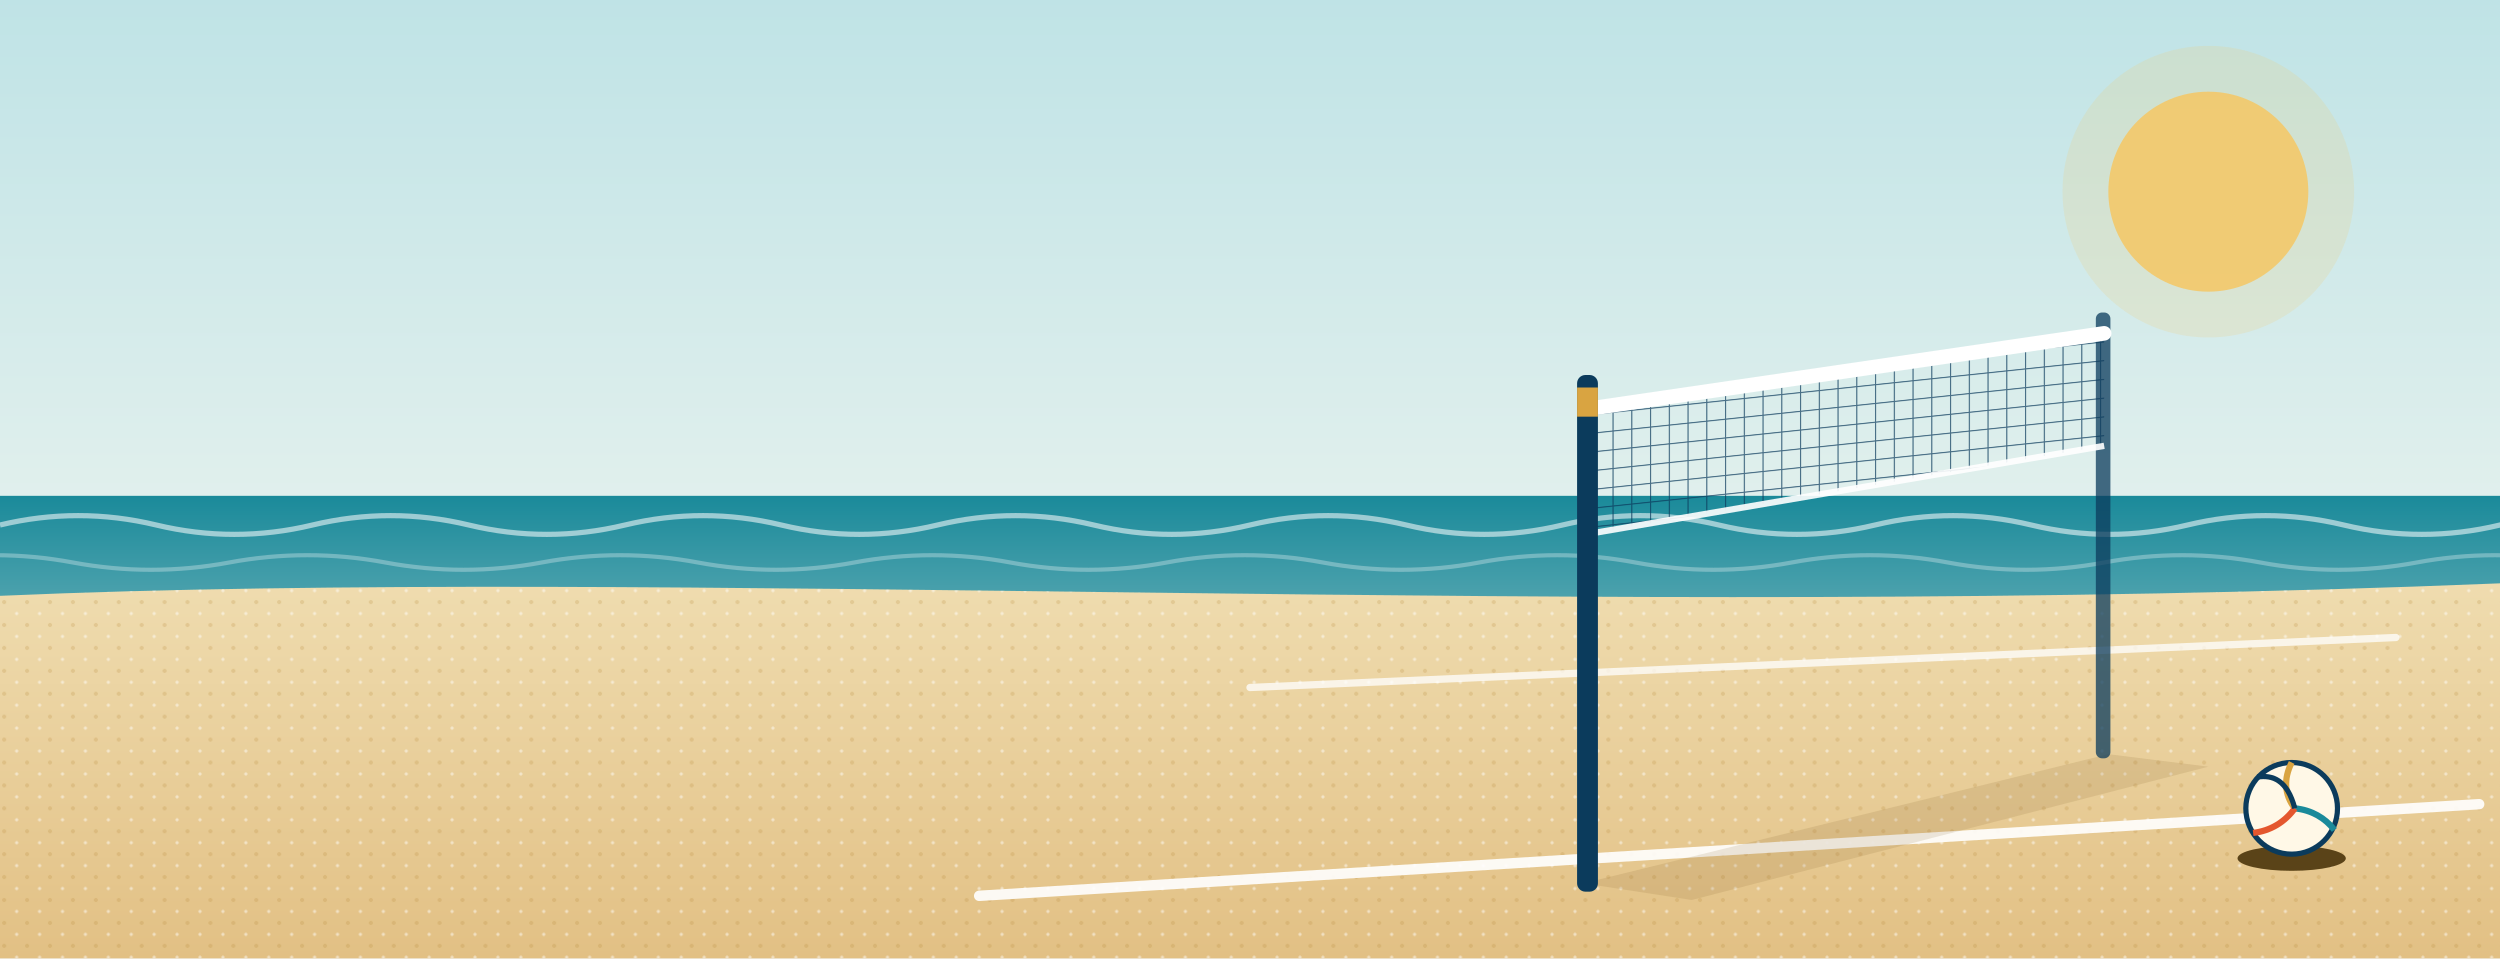
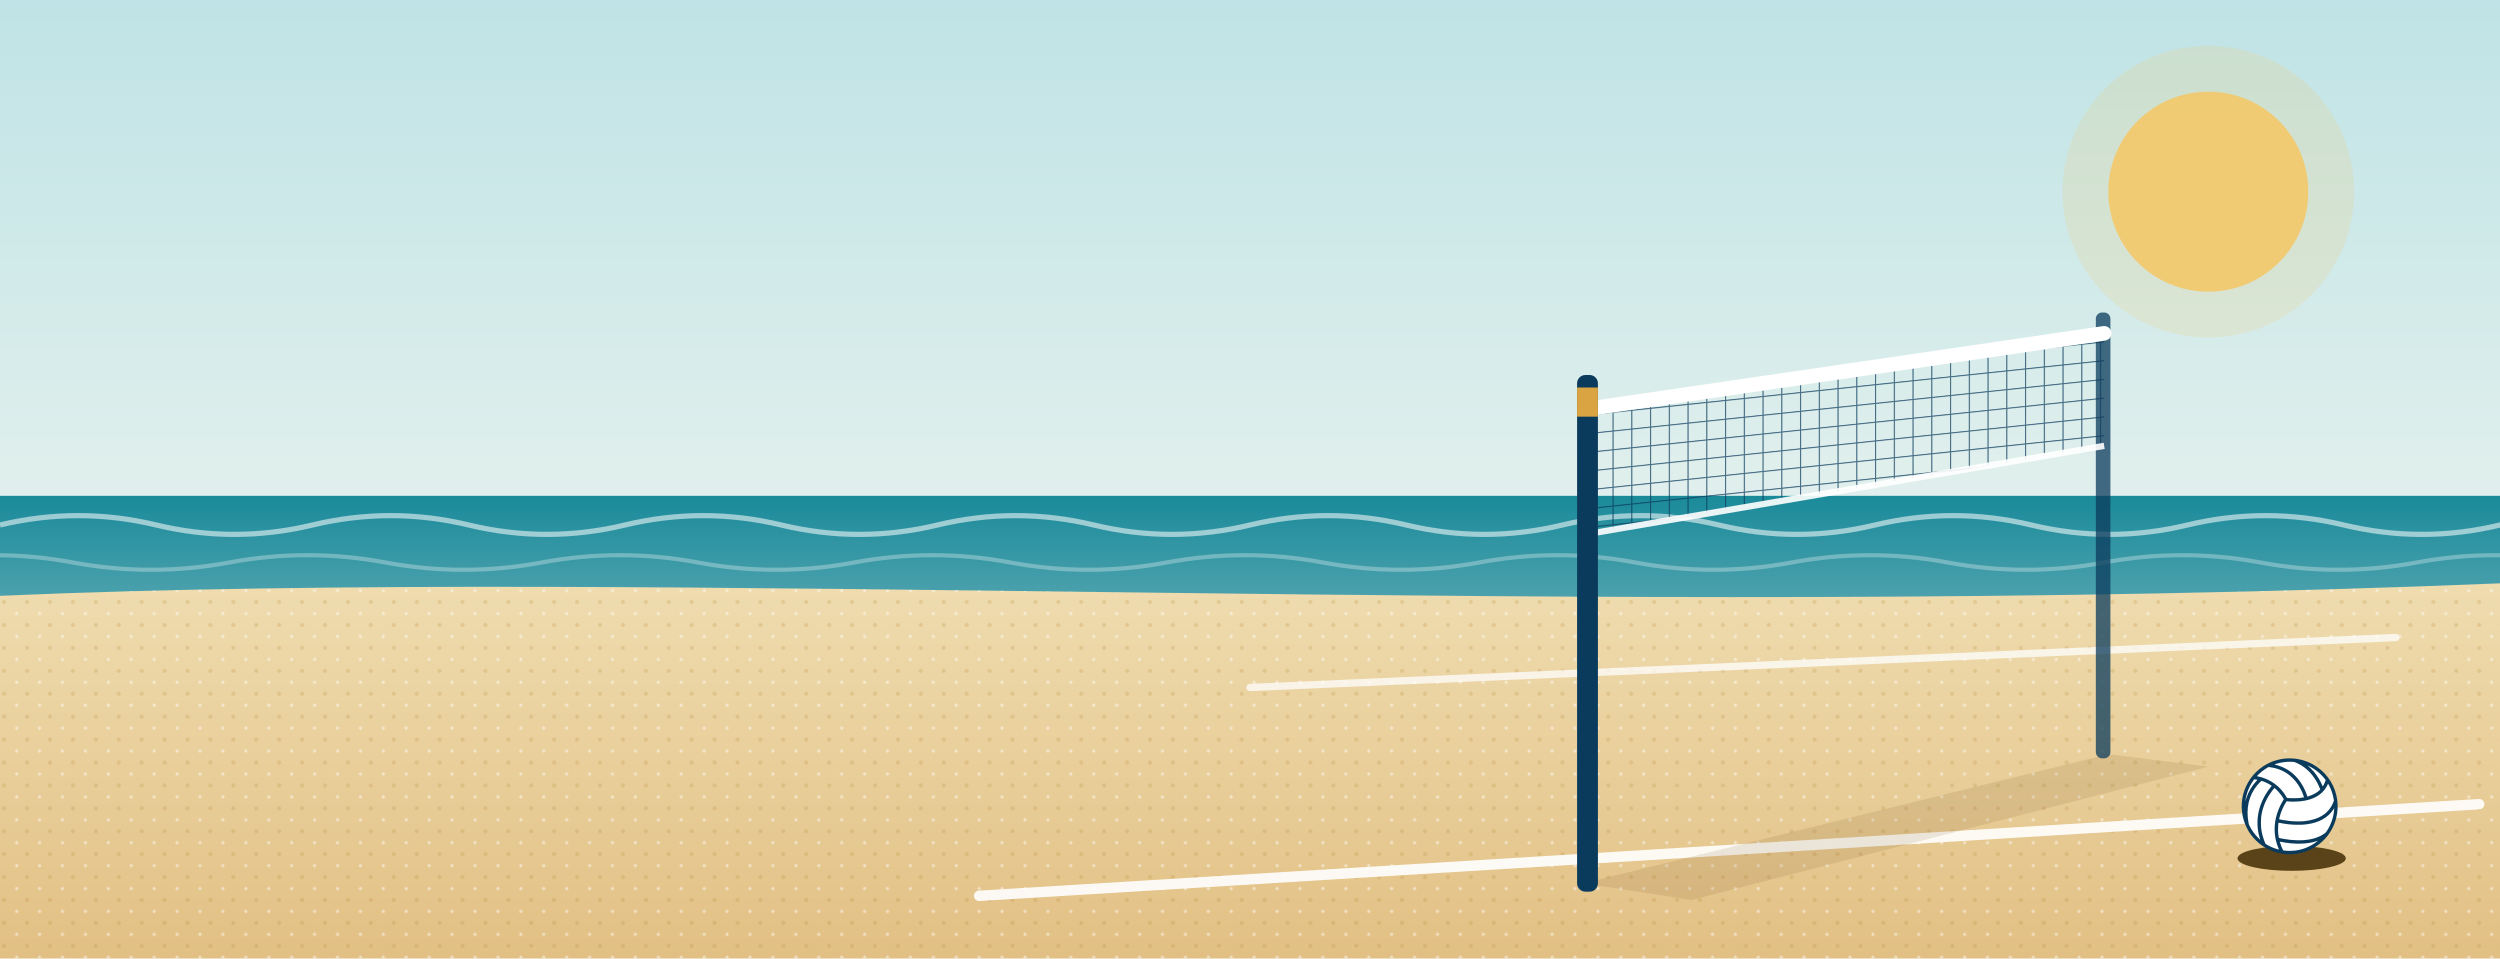
<svg xmlns="http://www.w3.org/2000/svg" viewBox="0 0 1200 460" preserveAspectRatio="xMaxYMid slice">
  <style>
    .olas { animation: olas 16s linear infinite; }
    @keyframes olas { to { transform: translateX(-300px); } }
    .vuelo-x { animation: vueloX 1.7s linear .5s both; }
    @keyframes vueloX { from { transform: translateX(-560px); } to { transform: translateX(0); } }
    .vuelo-y { animation: vueloY 1.7s .5s both; }
    @keyframes vueloY {
      0%   { transform: translateY(-60px);  animation-timing-function: cubic-bezier(.3, .7, .6, 1); }
      48%  { transform: translateY(-322px); animation-timing-function: cubic-bezier(.4, 0, .8, .4); }
      84%  { transform: translateY(0);      animation-timing-function: ease-out; }
      92%  { transform: translateY(-26px);  animation-timing-function: ease-in; }
      100% { transform: translateY(0); }
    }
    .giro { transform-box: fill-box; transform-origin: center; animation: giro 1.7s ease-out .5s both; }
    @keyframes giro { from { transform: rotate(-540deg); } to { transform: rotate(0); } }
    .sombra { transform-box: fill-box; transform-origin: center; animation: sombra 1.7s .5s both; }
    @keyframes sombra {
      0% { transform: translateX(-560px) scale(.8); opacity: .5; }
      48% { transform: translateX(-270px) scale(.35); opacity: .15; }
      84% { transform: translateX(-30px) scale(1); opacity: .45; }
      100% { transform: translateX(0) scale(1); opacity: .45; }
    }
    @media (prefers-reduced-motion: reduce) { * { animation: none !important; } }
  </style>
  <defs>
    <linearGradient id="cielo" x1="0" y1="0" x2="0" y2="1">
      <stop offset="0" stop-color="#BFE3E6" />
      <stop offset=".62" stop-color="#E7F2EE" />
      <stop offset="1" stop-color="#F6EFE2" />
    </linearGradient>
    <linearGradient id="agua" x1="0" y1="0" x2="0" y2="1">
      <stop offset="0" stop-color="#1A8A9A" />
      <stop offset="1" stop-color="#4FA3AE" />
    </linearGradient>
    <linearGradient id="arena" x1="0" y1="0" x2="0" y2="1">
      <stop offset="0" stop-color="#EFDCAF" />
      <stop offset="1" stop-color="#E2C084" />
    </linearGradient>
    <pattern id="granos" width="11" height="11" patternUnits="userSpaceOnUse">
      <circle cx="2" cy="3" r="1" fill="#B88A3A" opacity=".22" />
      <circle cx="8" cy="8.5" r=".8" fill="#FFFFFF" opacity=".45" />
    </pattern>
    <pattern id="malla" width="9" height="9" patternUnits="userSpaceOnUse" patternTransform="skewY(-6)">
      <path d="M0 0H9M0 0V9" stroke="#0B3B5C" stroke-width="1.1" opacity=".7" />
    </pattern>
  </defs>
  <rect width="1200" height="460" fill="url(#cielo)" />
  <circle cx="1060" cy="92" r="48" fill="#F3C969" opacity=".9" />
  <circle cx="1060" cy="92" r="70" fill="#F3C969" opacity=".18" />
  <rect y="238" width="1200" height="52" fill="url(#agua)" />
  <g class="olas">
    <path d="M0 252 q37.5 -9 75 0 t75 0 t75 0 t75 0 t75 0 t75 0 t75 0 t75 0 t75 0 t75 0 t75 0 t75 0 t75 0 t75 0 t75 0 t75 0 t75 0 t75 0 t75 0 t75 0" fill="none" stroke="#FFFFFF" stroke-width="2.5" opacity=".55" />
    <path d="M-40 270 q37.5 -7 75 0 t75 0 t75 0 t75 0 t75 0 t75 0 t75 0 t75 0 t75 0 t75 0 t75 0 t75 0 t75 0 t75 0 t75 0 t75 0 t75 0 t75 0 t75 0 t75 0" fill="none" stroke="#FFFFFF" stroke-width="2" opacity=".3" />
  </g>
  <path d="M0 286 C320 272 760 298 1200 280 L1200 460 L0 460 Z" fill="url(#arena)" />
  <path d="M0 286 C320 272 760 298 1200 280 L1200 460 L0 460 Z" fill="url(#granos)" />
  <path d="M470 430 L1190 386" stroke="#FFFFFF" stroke-width="5" opacity=".9" stroke-linecap="round" />
  <path d="M600 330 L1150 306" stroke="#FFFFFF" stroke-width="3.5" opacity=".75" stroke-linecap="round" />
  <path d="M760 424 L1012 362 L1060 368 L812 432 Z" fill="#7A5A22" opacity=".14" />
  <rect x="1006" y="150" width="7" height="214" rx="3" fill="#0B3B5C" opacity=".75" />
  <path d="M764 196 L1010 160 L1010 214 L764 256 Z" fill="url(#malla)" />
  <path d="M764 196 L1010 160" stroke="#FFFFFF" stroke-width="7" stroke-linecap="round" />
  <path d="M764 256 L1010 214" stroke="#FFFFFF" stroke-width="3" opacity=".9" />
  <rect x="757" y="180" width="10" height="248" rx="4" fill="#0B3B5C" />
  <rect x="757" y="186" width="10" height="14" fill="#D9A441" />
  <ellipse class="sombra" cx="1100" cy="412" rx="26" ry="6" fill="#5A4318" />
  <g class="vuelo-x">
    <g class="vuelo-y">
      <g class="giro">
-         <circle cx="1100" cy="388" r="22" fill="#FFF8E7" stroke="#0B3B5C" stroke-width="2.5" />
-         <path d="M1100 366 c-4 8 -3.5 15.5 1.5 22" fill="none" stroke="#D9A441" stroke-width="3" />
-         <path d="M1101.5 388 c8 .8 14.6 4.6 19 10.4" fill="none" stroke="#1A8A9A" stroke-width="3" />
-         <path d="M1101.5 388 c-4.8 6.6 -11.6 10.8 -20 11.8" fill="none" stroke="#E4572E" stroke-width="3" />
-         <path d="M1083.5 373 c7.4 -1.2 14.4 1.4 18 15" fill="none" stroke="#0B3B5C" stroke-width="2.5" />
+         <g transform="translate(1076 364) scale(.96)">
+           <circle cx="24" cy="24" r="23.5" fill="#FFFFFF" />
+           <path fill="#0B3B5C" fill-rule="evenodd" d="M22.26 47.94C16.37 47.45 11.18 45.08 7.10 41.01C5.13 39.05 3.77 37.17 2.58 34.80C-2.87 23.94 0.59 10.79 10.68 4.04C13.83 1.93 17.41 0.62 21.36 0.14C23.10 -0.07 25.89 0.00 27.78 0.30C34.80 1.43 40.95 5.60 44.62 11.72C47.87 17.15 48.83 23.79 47.25 29.94C44.88 39.14 37.36 46.07 27.99 47.67C26.44 47.93 23.72 48.06 22.26 47.94ZM26.34 46.16C30.46 45.73 34.34 44.18 37.61 41.65C37.88 41.44 38.10 41.26 38.08 41.24C38.07 41.23 37.87 41.29 37.63 41.37C32.96 42.96 26.33 43.11 19.78 41.78C19.38 41.70 19.05 41.65 19.04 41.66C19.02 41.68 19.59 43.38 19.84 44.01C20.21 44.92 20.77 46.08 20.85 46.08C20.88 46.08 21.14 46.11 21.42 46.14C22.78 46.31 24.84 46.32 26.34 46.16ZM18.43 45.05C16.40 40.26 15.95 35.19 17.08 29.94C17.68 27.14 19.02 23.80 20.55 21.33L21.07 20.49L20.88 20.11C20.41 19.20 19.25 17.61 18.30 16.60C17.70 15.95 16.51 14.82 16.43 14.82C16.30 14.82 14.87 16.67 14.07 17.88C11.69 21.48 10.28 25.25 9.74 29.43C9.61 30.48 9.59 33.67 9.71 34.71C9.87 36.12 10.16 37.62 10.51 38.85C10.83 39.99 11.57 42.05 11.85 42.60C12.02 42.94 14.21 44.11 15.89 44.77C16.72 45.09 18.60 45.68 18.65 45.63C18.66 45.62 18.56 45.36 18.43 45.05ZM31.16 40.89C35.47 40.54 38.75 39.47 41.42 37.57C41.92 37.21 42.07 37.07 42.38 36.62C44.59 33.43 45.99 29.41 46.23 25.59L46.28 24.93L45.86 25.56C43.10 29.72 38.59 32.22 32.46 33.00C30.83 33.20 29.62 33.26 27.51 33.22C24.57 33.17 22.00 32.89 19.05 32.28C18.73 32.21 18.44 32.18 18.41 32.20C18.39 32.23 18.32 32.75 18.27 33.36C18.13 34.80 18.17 37.05 18.36 38.34C18.55 39.73 18.55 39.72 18.67 39.78C19.01 39.97 22.60 40.58 24.45 40.77C26.60 40.99 29.33 41.04 31.16 40.89ZM9.11 40.14C7.40 34.74 7.49 28.98 9.37 23.54C10.49 20.29 12.52 16.72 14.69 14.19C14.97 13.87 15.04 13.75 14.98 13.70C14.79 13.51 13.43 12.72 12.63 12.33C11.70 11.88 10.19 11.28 9.96 11.28C9.80 11.28 8.31 12.76 7.67 13.56C3.56 18.68 2.11 24.95 3.40 32.07C3.52 32.78 3.59 33.00 3.86 33.57C4.96 35.88 6.38 37.88 8.27 39.77C8.81 40.31 9.26 40.74 9.27 40.73C9.28 40.72 9.21 40.45 9.11 40.14ZM31.35 31.41C38.91 30.66 43.93 27.28 45.97 21.57L46.12 21.15L45.98 20.31C45.60 18.03 44.92 15.97 43.88 13.92C43.40 12.98 43.22 12.67 43.19 12.72C43.18 12.74 43.00 13.10 42.79 13.53C40.20 18.82 34.33 21.66 25.97 21.66C24.71 21.66 23.51 21.60 22.74 21.51L22.47 21.47L21.97 22.28C20.99 23.88 20.11 25.77 19.47 27.69C19.14 28.67 18.68 30.40 18.73 30.45C18.86 30.58 22.51 31.18 24.24 31.35C26.53 31.58 29.45 31.60 31.35 31.41ZM2.38 19.77C3.42 16.60 5.16 13.67 7.38 11.33C8.01 10.66 8.04 10.74 7.08 10.59C6.22 10.45 6.30 10.42 5.81 11.11C4.20 13.39 3.02 15.95 2.37 18.62C2.14 19.53 1.94 20.59 1.89 21.15L1.86 21.51L2.01 20.97C2.09 20.67 2.26 20.13 2.38 19.77ZM28.68 19.86C29.56 19.78 31.10 19.56 31.15 19.51C31.17 19.49 31.08 19.13 30.94 18.72C30.04 16.09 28.67 13.59 26.95 11.46C26.28 10.64 24.74 9.10 23.94 8.46C21.22 6.29 17.84 4.90 14.22 4.46L13.41 4.36L12.87 4.68C12.00 5.18 10.89 5.94 10.04 6.63C9.19 7.31 7.57 8.84 7.63 8.91C7.65 8.93 7.99 9.01 8.38 9.09C14.26 10.30 19.51 14.13 22.38 19.31L22.65 19.79L23.10 19.83C24.27 19.95 24.93 19.97 26.40 19.95C27.27 19.94 28.30 19.90 28.68 19.86ZM33.63 18.90C35.84 18.19 37.94 16.99 39.10 15.77L39.29 15.57L38.96 14.73C38.53 13.63 38.05 12.64 37.45 11.59C34.85 7.06 31.26 3.81 26.96 2.08C26.30 1.81 26.29 1.81 25.18 1.74C22.61 1.59 19.72 1.96 17.17 2.77C16.26 3.06 16.26 3.05 17.14 3.27C21.56 4.41 25.16 6.68 28.12 10.20C29.99 12.43 31.67 15.49 32.61 18.36C32.87 19.17 32.86 19.14 32.96 19.11C33.00 19.10 33.30 19.00 33.63 18.90ZM40.88 13.51C41.34 12.74 42.00 11.19 42.00 10.90C42.00 10.85 41.72 10.47 41.38 10.04C39.83 8.11 37.93 6.42 35.80 5.09C34.95 4.56 33.03 3.55 32.97 3.61C32.96 3.62 33.10 3.76 33.29 3.90C33.79 4.30 35.40 5.88 36.02 6.60C37.69 8.54 39.42 11.33 40.32 13.54C40.43 13.81 40.54 14.02 40.56 14.01C40.59 13.99 40.73 13.77 40.88 13.51Z" />
+         </g>
      </g>
    </g>
  </g>
</svg>
